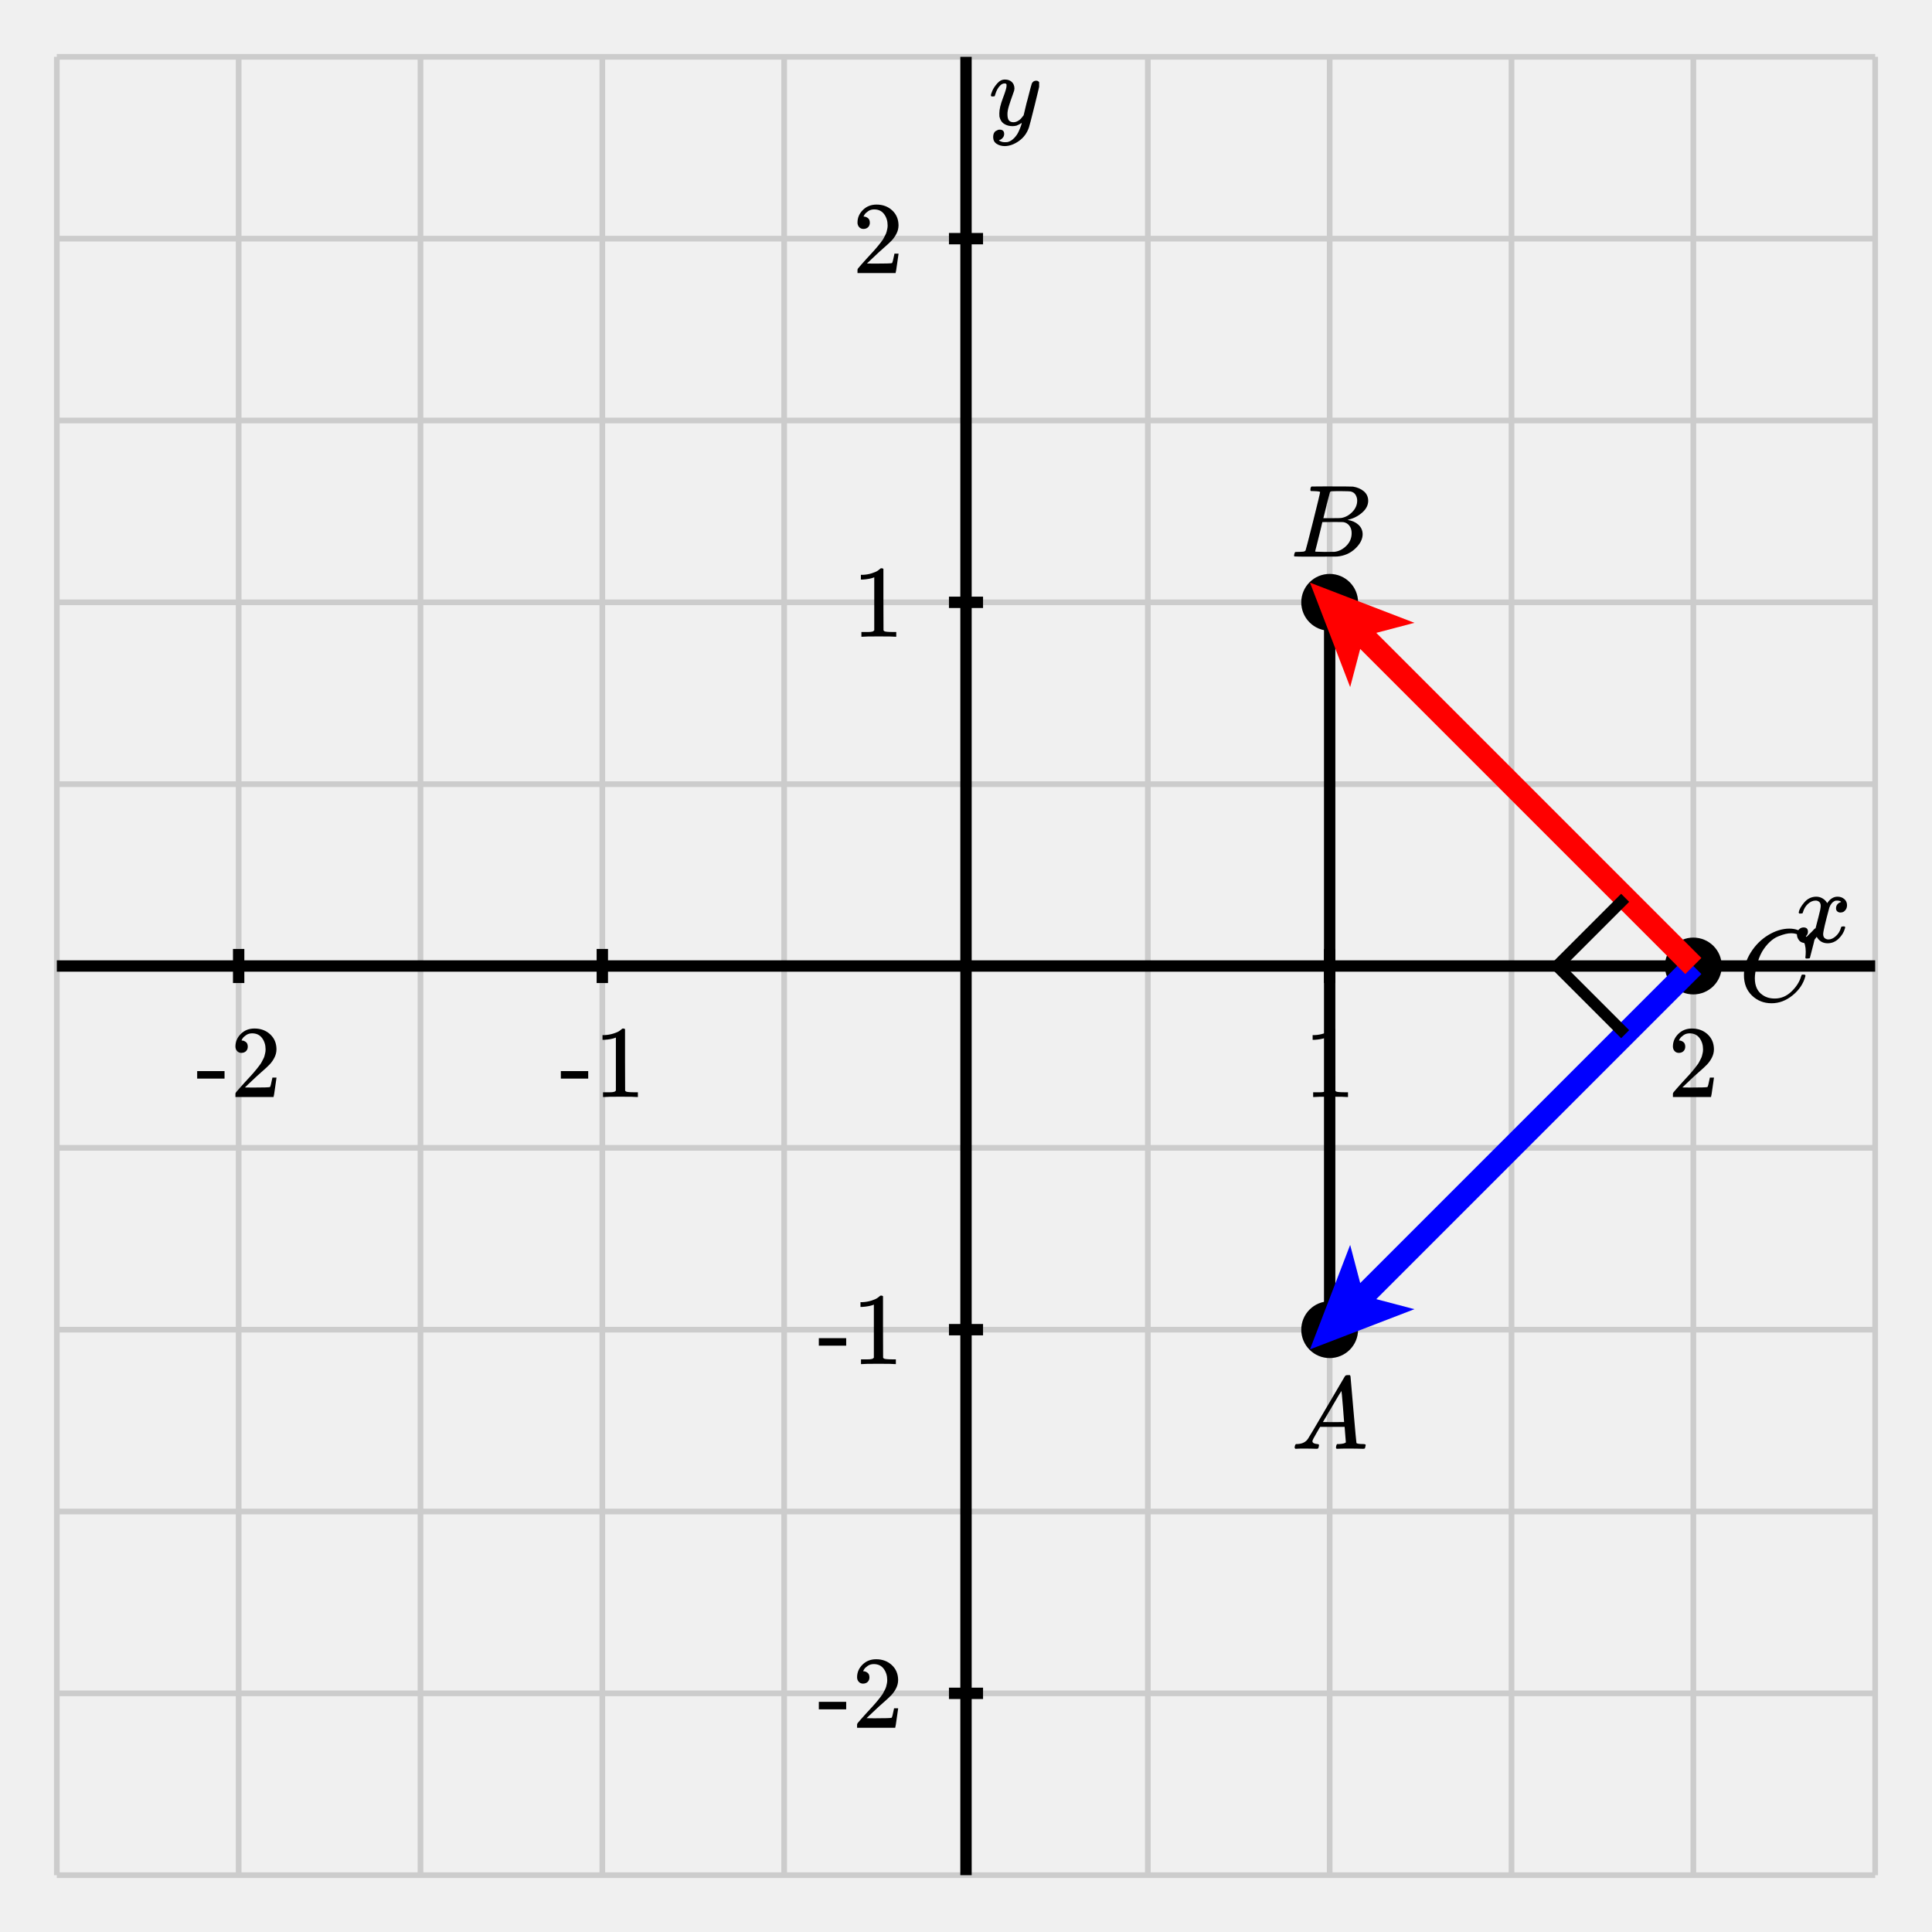
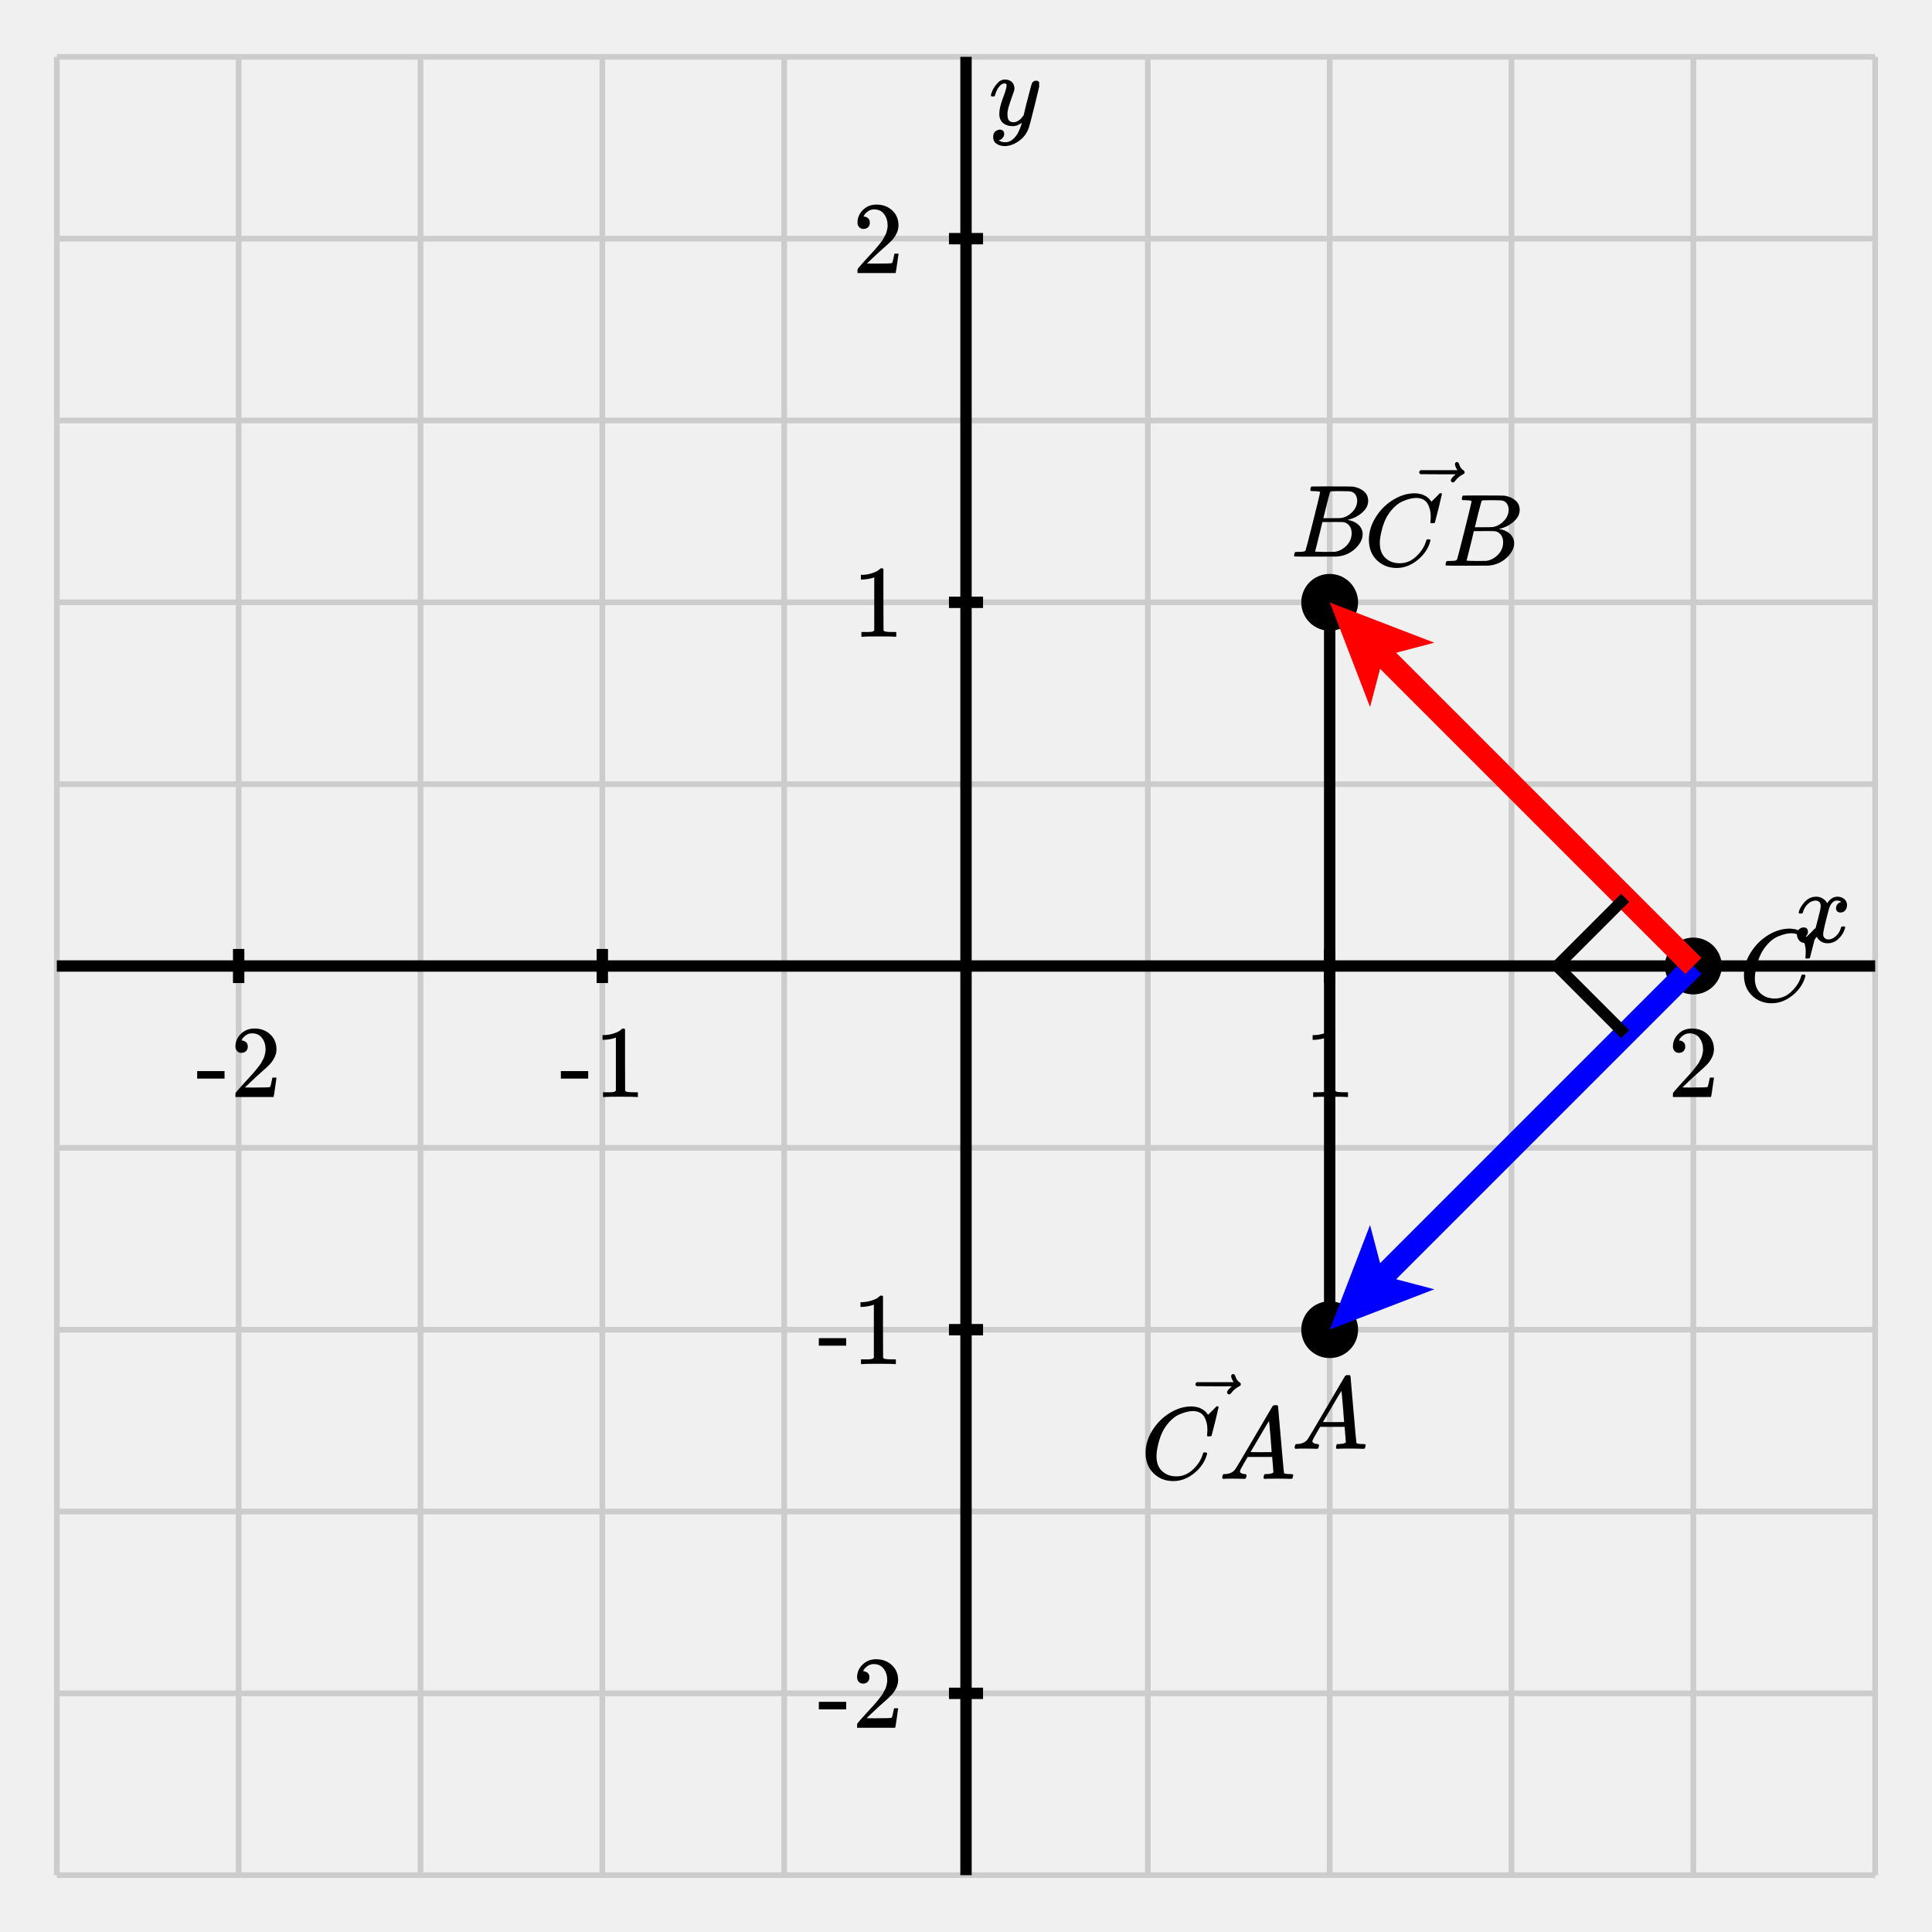
<svg xmlns="http://www.w3.org/2000/svg" xmlns:xlink="http://www.w3.org/1999/xlink" id="prefigure-right-triangle-figure" width="340" height="340" viewBox="0 0 340 340">
  <defs>
-     <clipPath id="prefigure-right-triangle-clipPath-0">
+     <clipPath id="prefigure-right-triangle-__clipPath-0">
      <rect x="10.0" y="10.0" width="320.0" height="320.0" />
    </clipPath>
-     <clipPath id="prefigure-right-triangle-clipPath-1">
+     <clipPath id="prefigure-right-triangle-__clipPath-1">
      <rect x="10.0" y="10.0" width="320.0" height="320.0" />
    </clipPath>
    <marker id="prefigure-right-triangle-arrow-head-end-4_None_24_60-blue" markerWidth="18.0" markerHeight="16.0" markerUnits="userSpaceOnUse" orient="auto-start-reverse" refX="13.1" refY="8.0">
      <path d="M 18.0 8.0L 0.0 16.0L 3.5 10.0L 3.5 6.0L 0.0 0.0Z" fill="blue" stroke="none" />
    </marker>
    <marker id="prefigure-right-triangle-arrow-head-end-4_None_24_60-blue-outline" markerWidth="22.0" markerHeight="20.0" markerUnits="userSpaceOnUse" orient="auto-start-reverse" refX="15.1" refY="10.0">
      <path d="M 20.8 11.8 L 2.8 19.8 A 2 2 0 0 1 0.0 18.0 L 0.0 2.0 A 2 2 0 0 1 2.8 0.2 L 20.8 8.2 A 2 2 0 0 1 20.8 11.8 Z" fill="white" stroke="none" />
    </marker>
    <marker id="prefigure-right-triangle-arrow-head-end-4_None_24_60-red" markerWidth="18.0" markerHeight="16.0" markerUnits="userSpaceOnUse" orient="auto-start-reverse" refX="13.1" refY="8.0">
      <path d="M 18.0 8.0L 0.0 16.0L 3.5 10.0L 3.5 6.0L 0.0 0.0Z" fill="red" stroke="none" />
    </marker>
    <marker id="prefigure-right-triangle-arrow-head-end-4_None_24_60-red-outline" markerWidth="22.0" markerHeight="20.0" markerUnits="userSpaceOnUse" orient="auto-start-reverse" refX="15.1" refY="10.0">
      <path d="M 20.8 11.8 L 2.8 19.8 A 2 2 0 0 1 0.0 18.0 L 0.0 2.0 A 2 2 0 0 1 2.8 0.2 L 20.8 8.2 A 2 2 0 0 1 20.8 11.8 Z" fill="white" stroke="none" />
    </marker>
  </defs>
  <g id="prefigure-right-triangle-grid">
    <g id="prefigure-right-triangle-grid" stroke="#ccc" stroke-width="1">
      <line x1="10.0" y1="330.0" x2="10.0" y2="10.0" />
      <line x1="42.0" y1="330.0" x2="42.0" y2="10.0" />
      <line x1="74.0" y1="330.0" x2="74.0" y2="10.0" />
      <line x1="106.0" y1="330.0" x2="106.0" y2="10.0" />
      <line x1="138.0" y1="330.0" x2="138.0" y2="10.0" />
      <line x1="170.0" y1="330.0" x2="170.0" y2="10.0" />
      <line x1="202.0" y1="330.0" x2="202.0" y2="10.0" />
      <line x1="234.0" y1="330.0" x2="234.0" y2="10.0" />
      <line x1="266.0" y1="330.0" x2="266.0" y2="10.0" />
      <line x1="298.0" y1="330.0" x2="298.0" y2="10.0" />
      <line x1="330.0" y1="330.0" x2="330.0" y2="10.0" />
      <line x1="10.0" y1="330.0" x2="330.0" y2="330.0" />
      <line x1="10.0" y1="298.0" x2="330.0" y2="298.0" />
      <line x1="10.0" y1="266.0" x2="330.0" y2="266.0" />
      <line x1="10.0" y1="234.0" x2="330.0" y2="234.0" />
      <line x1="10.0" y1="202.0" x2="330.0" y2="202.0" />
      <line x1="10.0" y1="170.0" x2="330.0" y2="170.0" />
      <line x1="10.0" y1="138.0" x2="330.0" y2="138.0" />
      <line x1="10.0" y1="106.0" x2="330.0" y2="106.0" />
      <line x1="10.0" y1="74.0" x2="330.0" y2="74.0" />
      <line x1="10.0" y1="42.0" x2="330.0" y2="42.0" />
      <line x1="10.0" y1="10.0" x2="330.0" y2="10.0" />
    </g>
    <g id="prefigure-right-triangle-axes" stroke="black" stroke-width="2">
-       <line id="prefigure-right-triangle-line-22" x1="10.0" y1="170.0" x2="330.0" y2="170.0" stroke="black" stroke-width="2" />
+       <line id="prefigure-right-triangle-__line-22" x1="10.0" y1="170.0" x2="330.0" y2="170.0" stroke="black" stroke-width="2" />
      <g>
-         <line id="prefigure-right-triangle-line-23" x1="42.0" y1="173.0" x2="42.0" y2="167.0" />
-         <line id="prefigure-right-triangle-line-24" x1="106.0" y1="173.0" x2="106.0" y2="167.0" />
-         <line id="prefigure-right-triangle-line-25" x1="234.0" y1="173.0" x2="234.0" y2="167.0" />
-         <line id="prefigure-right-triangle-line-26" x1="298.0" y1="173.0" x2="298.0" y2="167.0" />
-       </g>
-       <line id="prefigure-right-triangle-line-27" x1="170.0" y1="330.0" x2="170.0" y2="10.0" stroke="black" stroke-width="2" />
+         <line id="prefigure-right-triangle-__line-23" x1="42.0" y1="173.0" x2="42.0" y2="167.0" />
+         <line id="prefigure-right-triangle-__line-24" x1="106.0" y1="173.0" x2="106.0" y2="167.0" />
+         <line id="prefigure-right-triangle-__line-25" x1="234.0" y1="173.0" x2="234.0" y2="167.0" />
+         <line id="prefigure-right-triangle-__line-26" x1="298.0" y1="173.0" x2="298.0" y2="167.0" />
+       </g>
+       <line id="prefigure-right-triangle-__line-27" x1="170.0" y1="330.0" x2="170.0" y2="10.0" stroke="black" stroke-width="2" />
      <g>
-         <line id="prefigure-right-triangle-line-28" x1="167.0" y1="298.0" x2="173.0" y2="298.0" />
-         <line id="prefigure-right-triangle-line-29" x1="167.0" y1="234.0" x2="173.0" y2="234.0" />
-         <line id="prefigure-right-triangle-line-30" x1="167.0" y1="106.0" x2="173.0" y2="106.0" />
-         <line id="prefigure-right-triangle-line-31" x1="167.0" y1="42.0" x2="173.0" y2="42.0" />
-       </g>
-     </g>
-     <g id="prefigure-right-triangle-label-0" transform="translate(326.0,166.0) translate(-10.4,-8.2)">
-       <g id="prefigure-right-triangle-g-3">
+         <line id="prefigure-right-triangle-__line-28" x1="167.0" y1="298.0" x2="173.0" y2="298.0" />
+         <line id="prefigure-right-triangle-__line-29" x1="167.0" y1="234.0" x2="173.0" y2="234.0" />
+         <line id="prefigure-right-triangle-__line-30" x1="167.0" y1="106.0" x2="173.0" y2="106.0" />
+         <line id="prefigure-right-triangle-__line-31" x1="167.0" y1="42.0" x2="173.0" y2="42.0" />
+       </g>
+     </g>
+     <g id="prefigure-right-triangle-__label-0" transform="translate(326.0,166.0) translate(-10.4,-8.2)">
+       <g id="prefigure-right-triangle-__g-3">
        <svg style="vertical-align: -0.200px" width="10.352px" height="8.200px" role="img" focusable="false" viewBox="0 -442 572 453" x="0.0" y="0.0">
          <defs>
            <path id="prefigure-right-triangle-MJX-2-TEX-I-1D465" d="M52 289Q59 331 106 386T222 442Q257 442 286 424T329 379Q371 442 430 442Q467 442 494 420T522 361Q522 332 508 314T481 292T458 288Q439 288 427 299T415 328Q415 374 465 391Q454 404 425 404Q412 404 406 402Q368 386 350 336Q290 115 290 78Q290 50 306 38T341 26Q378 26 414 59T463 140Q466 150 469 151T485 153H489Q504 153 504 145Q504 144 502 134Q486 77 440 33T333 -11Q263 -11 227 52Q186 -10 133 -10H127Q78 -10 57 16T35 71Q35 103 54 123T99 143Q142 143 142 101Q142 81 130 66T107 46T94 41L91 40Q91 39 97 36T113 29T132 26Q168 26 194 71Q203 87 217 139T245 247T261 313Q266 340 266 352Q266 380 251 392T217 404Q177 404 142 372T93 290Q91 281 88 280T72 278H58Q52 284 52 289Z" />
          </defs>
          <g stroke="currentColor" fill="currentColor" stroke-width="0" transform="scale(1,-1)">
            <g data-mml-node="math">
              <g data-mml-node="mi" data-semantic-type="identifier" data-semantic-role="latinletter" data-semantic-font="italic" data-semantic-annotation="clearspeak:simple" data-semantic-id="0" data-semantic-speech="x">
                <use data-c="1D465" xlink:href="#prefigure-right-triangle-MJX-2-TEX-I-1D465" />
              </g>
            </g>
          </g>
        </svg>
      </g>
    </g>
-     <g id="prefigure-right-triangle-label-1" transform="translate(174.0,14.0) translate(0.0,-0.0)">
-       <g id="prefigure-right-triangle-g-4">
+     <g id="prefigure-right-triangle-__label-1" transform="translate(174.0,14.0) translate(0.0,-0.0)">
+       <g id="prefigure-right-triangle-__g-4">
        <svg style="vertical-align: -3.712px" width="8.872px" height="11.712px" role="img" focusable="false" viewBox="0 -442 490 647" x="0.0" y="0.0">
          <defs>
            <path id="prefigure-right-triangle-MJX-3-TEX-I-1D466" d="M21 287Q21 301 36 335T84 406T158 442Q199 442 224 419T250 355Q248 336 247 334Q247 331 231 288T198 191T182 105Q182 62 196 45T238 27Q261 27 281 38T312 61T339 94Q339 95 344 114T358 173T377 247Q415 397 419 404Q432 431 462 431Q475 431 483 424T494 412T496 403Q496 390 447 193T391 -23Q363 -106 294 -155T156 -205Q111 -205 77 -183T43 -117Q43 -95 50 -80T69 -58T89 -48T106 -45Q150 -45 150 -87Q150 -107 138 -122T115 -142T102 -147L99 -148Q101 -153 118 -160T152 -167H160Q177 -167 186 -165Q219 -156 247 -127T290 -65T313 -9T321 21L315 17Q309 13 296 6T270 -6Q250 -11 231 -11Q185 -11 150 11T104 82Q103 89 103 113Q103 170 138 262T173 379Q173 380 173 381Q173 390 173 393T169 400T158 404H154Q131 404 112 385T82 344T65 302T57 280Q55 278 41 278H27Q21 284 21 287Z" />
          </defs>
          <g stroke="currentColor" fill="currentColor" stroke-width="0" transform="scale(1,-1)">
            <g data-mml-node="math">
              <g data-mml-node="mi" data-semantic-type="identifier" data-semantic-role="latinletter" data-semantic-font="italic" data-semantic-annotation="clearspeak:simple" data-semantic-id="0" data-semantic-speech="y">
                <use data-c="1D466" xlink:href="#prefigure-right-triangle-MJX-3-TEX-I-1D466" />
              </g>
            </g>
          </g>
        </svg>
      </g>
    </g>
-     <g id="prefigure-right-triangle-label-2" transform="translate(42.0,181.0) translate(-7.5,-0.0)">
-       <g id="prefigure-right-triangle-g-5">
+     <g id="prefigure-right-triangle-__label-2" transform="translate(42.0,181.0) translate(-7.5,-0.0)">
+       <g id="prefigure-right-triangle-__g-5">
        <svg style="vertical-align: 0.000px" width="15.080px" height="12.056px" role="img" focusable="false" viewBox="0 -666 833 666" x="0.0" y="0.0">
          <defs>
            <path id="prefigure-right-triangle-MJX-4-TEX-N-2D" d="M11 179V252H277V179H11Z" />
            <path id="prefigure-right-triangle-MJX-4-TEX-N-32" d="M109 429Q82 429 66 447T50 491Q50 562 103 614T235 666Q326 666 387 610T449 465Q449 422 429 383T381 315T301 241Q265 210 201 149L142 93L218 92Q375 92 385 97Q392 99 409 186V189H449V186Q448 183 436 95T421 3V0H50V19V31Q50 38 56 46T86 81Q115 113 136 137Q145 147 170 174T204 211T233 244T261 278T284 308T305 340T320 369T333 401T340 431T343 464Q343 527 309 573T212 619Q179 619 154 602T119 569T109 550Q109 549 114 549Q132 549 151 535T170 489Q170 464 154 447T109 429Z" />
          </defs>
          <g stroke="currentColor" fill="currentColor" stroke-width="0" transform="scale(1,-1)">
            <g data-mml-node="math">
              <g data-mml-node="mtext" data-semantic-type="text" data-semantic-role="unknown" data-semantic-font="normal" data-semantic-annotation="clearspeak:unit" data-semantic-id="0" data-semantic-speech="hyphen 2">
                <use data-c="2D" xlink:href="#prefigure-right-triangle-MJX-4-TEX-N-2D" />
                <use data-c="32" xlink:href="#prefigure-right-triangle-MJX-4-TEX-N-32" transform="translate(333,0)" />
              </g>
            </g>
          </g>
        </svg>
      </g>
    </g>
-     <g id="prefigure-right-triangle-label-3" transform="translate(106.0,181.0) translate(-7.5,-0.0)">
-       <g id="prefigure-right-triangle-g-6">
+     <g id="prefigure-right-triangle-__label-3" transform="translate(106.0,181.0) translate(-7.5,-0.0)">
+       <g id="prefigure-right-triangle-__g-6">
        <svg style="vertical-align: 0.000px" width="15.080px" height="12.056px" role="img" focusable="false" viewBox="0 -666 833 666" x="0.0" y="0.0">
          <defs>
            <path id="prefigure-right-triangle-MJX-5-TEX-N-2D" d="M11 179V252H277V179H11Z" />
            <path id="prefigure-right-triangle-MJX-5-TEX-N-31" d="M213 578L200 573Q186 568 160 563T102 556H83V602H102Q149 604 189 617T245 641T273 663Q275 666 285 666Q294 666 302 660V361L303 61Q310 54 315 52T339 48T401 46H427V0H416Q395 3 257 3Q121 3 100 0H88V46H114Q136 46 152 46T177 47T193 50T201 52T207 57T213 61V578Z" />
          </defs>
          <g stroke="currentColor" fill="currentColor" stroke-width="0" transform="scale(1,-1)">
            <g data-mml-node="math">
              <g data-mml-node="mtext" data-semantic-type="text" data-semantic-role="unknown" data-semantic-font="normal" data-semantic-annotation="clearspeak:unit" data-semantic-id="0" data-semantic-speech="hyphen 1">
                <use data-c="2D" xlink:href="#prefigure-right-triangle-MJX-5-TEX-N-2D" />
                <use data-c="31" xlink:href="#prefigure-right-triangle-MJX-5-TEX-N-31" transform="translate(333,0)" />
              </g>
            </g>
          </g>
        </svg>
      </g>
    </g>
-     <g id="prefigure-right-triangle-label-4" transform="translate(234.0,181.0) translate(-4.5,-0.0)">
-       <g id="prefigure-right-triangle-g-7">
+     <g id="prefigure-right-triangle-__label-4" transform="translate(234.0,181.0) translate(-4.5,-0.0)">
+       <g id="prefigure-right-triangle-__g-7">
        <svg style="vertical-align: 0.000px" width="9.048px" height="12.056px" role="img" focusable="false" viewBox="0 -666 500 666" x="0.0" y="0.0">
          <defs>
            <path id="prefigure-right-triangle-MJX-6-TEX-N-31" d="M213 578L200 573Q186 568 160 563T102 556H83V602H102Q149 604 189 617T245 641T273 663Q275 666 285 666Q294 666 302 660V361L303 61Q310 54 315 52T339 48T401 46H427V0H416Q395 3 257 3Q121 3 100 0H88V46H114Q136 46 152 46T177 47T193 50T201 52T207 57T213 61V578Z" />
          </defs>
          <g stroke="currentColor" fill="currentColor" stroke-width="0" transform="scale(1,-1)">
            <g data-mml-node="math">
              <g data-mml-node="mtext" data-semantic-type="text" data-semantic-role="integer" data-semantic-font="normal" data-semantic-annotation="clearspeak:unit" data-semantic-id="0" data-semantic-speech="1">
                <use data-c="31" xlink:href="#prefigure-right-triangle-MJX-6-TEX-N-31" />
              </g>
            </g>
          </g>
        </svg>
      </g>
    </g>
-     <g id="prefigure-right-triangle-label-5" transform="translate(298.0,181.0) translate(-4.5,-0.0)">
-       <g id="prefigure-right-triangle-g-8">
+     <g id="prefigure-right-triangle-__label-5" transform="translate(298.0,181.0) translate(-4.5,-0.0)">
+       <g id="prefigure-right-triangle-__g-8">
        <svg style="vertical-align: 0.000px" width="9.048px" height="12.056px" role="img" focusable="false" viewBox="0 -666 500 666" x="0.0" y="0.0">
          <defs>
            <path id="prefigure-right-triangle-MJX-7-TEX-N-32" d="M109 429Q82 429 66 447T50 491Q50 562 103 614T235 666Q326 666 387 610T449 465Q449 422 429 383T381 315T301 241Q265 210 201 149L142 93L218 92Q375 92 385 97Q392 99 409 186V189H449V186Q448 183 436 95T421 3V0H50V19V31Q50 38 56 46T86 81Q115 113 136 137Q145 147 170 174T204 211T233 244T261 278T284 308T305 340T320 369T333 401T340 431T343 464Q343 527 309 573T212 619Q179 619 154 602T119 569T109 550Q109 549 114 549Q132 549 151 535T170 489Q170 464 154 447T109 429Z" />
          </defs>
          <g stroke="currentColor" fill="currentColor" stroke-width="0" transform="scale(1,-1)">
            <g data-mml-node="math">
              <g data-mml-node="mtext" data-semantic-type="text" data-semantic-role="integer" data-semantic-font="normal" data-semantic-annotation="clearspeak:unit" data-semantic-id="0" data-semantic-speech="2">
                <use data-c="32" xlink:href="#prefigure-right-triangle-MJX-7-TEX-N-32" />
              </g>
            </g>
          </g>
        </svg>
      </g>
    </g>
-     <g id="prefigure-right-triangle-label-6" transform="translate(159.0,298.0) translate(-15.1,-6.0)">
-       <g id="prefigure-right-triangle-g-9">
+     <g id="prefigure-right-triangle-__label-6" transform="translate(159.0,298.0) translate(-15.1,-6.0)">
+       <g id="prefigure-right-triangle-__g-9">
        <svg style="vertical-align: 0.000px" width="15.080px" height="12.056px" role="img" focusable="false" viewBox="0 -666 833 666" x="0.0" y="0.0">
          <defs>
            <path id="prefigure-right-triangle-MJX-8-TEX-N-2D" d="M11 179V252H277V179H11Z" />
            <path id="prefigure-right-triangle-MJX-8-TEX-N-32" d="M109 429Q82 429 66 447T50 491Q50 562 103 614T235 666Q326 666 387 610T449 465Q449 422 429 383T381 315T301 241Q265 210 201 149L142 93L218 92Q375 92 385 97Q392 99 409 186V189H449V186Q448 183 436 95T421 3V0H50V19V31Q50 38 56 46T86 81Q115 113 136 137Q145 147 170 174T204 211T233 244T261 278T284 308T305 340T320 369T333 401T340 431T343 464Q343 527 309 573T212 619Q179 619 154 602T119 569T109 550Q109 549 114 549Q132 549 151 535T170 489Q170 464 154 447T109 429Z" />
          </defs>
          <g stroke="currentColor" fill="currentColor" stroke-width="0" transform="scale(1,-1)">
            <g data-mml-node="math">
              <g data-mml-node="mtext" data-semantic-type="text" data-semantic-role="unknown" data-semantic-font="normal" data-semantic-annotation="clearspeak:unit" data-semantic-id="0" data-semantic-speech="hyphen 2">
                <use data-c="2D" xlink:href="#prefigure-right-triangle-MJX-8-TEX-N-2D" />
                <use data-c="32" xlink:href="#prefigure-right-triangle-MJX-8-TEX-N-32" transform="translate(333,0)" />
              </g>
            </g>
          </g>
        </svg>
      </g>
    </g>
-     <g id="prefigure-right-triangle-label-7" transform="translate(159.0,234.0) translate(-15.1,-6.0)">
-       <g id="prefigure-right-triangle-g-10">
+     <g id="prefigure-right-triangle-__label-7" transform="translate(159.0,234.0) translate(-15.1,-6.0)">
+       <g id="prefigure-right-triangle-__g-10">
        <svg style="vertical-align: 0.000px" width="15.080px" height="12.056px" role="img" focusable="false" viewBox="0 -666 833 666" x="0.0" y="0.0">
          <defs>
            <path id="prefigure-right-triangle-MJX-9-TEX-N-2D" d="M11 179V252H277V179H11Z" />
            <path id="prefigure-right-triangle-MJX-9-TEX-N-31" d="M213 578L200 573Q186 568 160 563T102 556H83V602H102Q149 604 189 617T245 641T273 663Q275 666 285 666Q294 666 302 660V361L303 61Q310 54 315 52T339 48T401 46H427V0H416Q395 3 257 3Q121 3 100 0H88V46H114Q136 46 152 46T177 47T193 50T201 52T207 57T213 61V578Z" />
          </defs>
          <g stroke="currentColor" fill="currentColor" stroke-width="0" transform="scale(1,-1)">
            <g data-mml-node="math">
              <g data-mml-node="mtext" data-semantic-type="text" data-semantic-role="unknown" data-semantic-font="normal" data-semantic-annotation="clearspeak:unit" data-semantic-id="0" data-semantic-speech="hyphen 1">
                <use data-c="2D" xlink:href="#prefigure-right-triangle-MJX-9-TEX-N-2D" />
                <use data-c="31" xlink:href="#prefigure-right-triangle-MJX-9-TEX-N-31" transform="translate(333,0)" />
              </g>
            </g>
          </g>
        </svg>
      </g>
    </g>
-     <g id="prefigure-right-triangle-label-8" transform="translate(159.0,106.0) translate(-9.0,-6.0)">
-       <g id="prefigure-right-triangle-g-11">
+     <g id="prefigure-right-triangle-__label-8" transform="translate(159.0,106.0) translate(-9.0,-6.0)">
+       <g id="prefigure-right-triangle-__g-11">
        <svg style="vertical-align: 0.000px" width="9.048px" height="12.056px" role="img" focusable="false" viewBox="0 -666 500 666" x="0.0" y="0.0">
          <defs>
            <path id="prefigure-right-triangle-MJX-10-TEX-N-31" d="M213 578L200 573Q186 568 160 563T102 556H83V602H102Q149 604 189 617T245 641T273 663Q275 666 285 666Q294 666 302 660V361L303 61Q310 54 315 52T339 48T401 46H427V0H416Q395 3 257 3Q121 3 100 0H88V46H114Q136 46 152 46T177 47T193 50T201 52T207 57T213 61V578Z" />
          </defs>
          <g stroke="currentColor" fill="currentColor" stroke-width="0" transform="scale(1,-1)">
            <g data-mml-node="math">
              <g data-mml-node="mtext" data-semantic-type="text" data-semantic-role="integer" data-semantic-font="normal" data-semantic-annotation="clearspeak:unit" data-semantic-id="0" data-semantic-speech="1">
                <use data-c="31" xlink:href="#prefigure-right-triangle-MJX-10-TEX-N-31" />
              </g>
            </g>
          </g>
        </svg>
      </g>
    </g>
-     <g id="prefigure-right-triangle-label-9" transform="translate(159.0,42.0) translate(-9.0,-6.0)">
-       <g id="prefigure-right-triangle-g-12">
+     <g id="prefigure-right-triangle-__label-9" transform="translate(159.0,42.0) translate(-9.0,-6.0)">
+       <g id="prefigure-right-triangle-__g-12">
        <svg style="vertical-align: 0.000px" width="9.048px" height="12.056px" role="img" focusable="false" viewBox="0 -666 500 666" x="0.0" y="0.0">
          <defs>
            <path id="prefigure-right-triangle-MJX-11-TEX-N-32" d="M109 429Q82 429 66 447T50 491Q50 562 103 614T235 666Q326 666 387 610T449 465Q449 422 429 383T381 315T301 241Q265 210 201 149L142 93L218 92Q375 92 385 97Q392 99 409 186V189H449V186Q448 183 436 95T421 3V0H50V19V31Q50 38 56 46T86 81Q115 113 136 137Q145 147 170 174T204 211T233 244T261 278T284 308T305 340T320 369T333 401T340 431T343 464Q343 527 309 573T212 619Q179 619 154 602T119 569T109 550Q109 549 114 549Q132 549 151 535T170 489Q170 464 154 447T109 429Z" />
          </defs>
          <g stroke="currentColor" fill="currentColor" stroke-width="0" transform="scale(1,-1)">
            <g data-mml-node="math">
              <g data-mml-node="mtext" data-semantic-type="text" data-semantic-role="integer" data-semantic-font="normal" data-semantic-annotation="clearspeak:unit" data-semantic-id="0" data-semantic-speech="2">
                <use data-c="32" xlink:href="#prefigure-right-triangle-MJX-11-TEX-N-32" />
              </g>
            </g>
          </g>
        </svg>
      </g>
    </g>
  </g>
  <g id="prefigure-right-triangle-triangle">
-     <path id="prefigure-right-triangle-triangle" d="M 234.0 234.0 L 234.0 106.0 L 298.0 170.0 Z" stroke="black" stroke-width="2" fill="none" clip-path="url(#prefigure-right-triangle-clipPath-1)" />
-     <g id="prefigure-right-triangle-g-0">
+     <path id="prefigure-right-triangle-triangle" d="M 234.0 234.0 L 234.0 106.0 L 298.0 170.0 Z" stroke="black" stroke-width="2" fill="none" clip-path="url(#prefigure-right-triangle-__clipPath-1)" />
+     <g id="prefigure-right-triangle-__g-0">
      <g transform="translate(234.0,242.0) translate(-6.8,-0.0)">
-         <g id="prefigure-right-triangle-g-13">
+         <g id="prefigure-right-triangle-__g-13">
          <svg style="vertical-align: 0.000px" width="13.576px" height="12.960px" role="img" focusable="false" viewBox="0 -716 750 716" x="0.0" y="0.0">
            <defs>
              <path id="prefigure-right-triangle-MJX-12-TEX-I-1D434" d="M208 74Q208 50 254 46Q272 46 272 35Q272 34 270 22Q267 8 264 4T251 0Q249 0 239 0T205 1T141 2Q70 2 50 0H42Q35 7 35 11Q37 38 48 46H62Q132 49 164 96Q170 102 345 401T523 704Q530 716 547 716H555H572Q578 707 578 706L606 383Q634 60 636 57Q641 46 701 46Q726 46 726 36Q726 34 723 22Q720 7 718 4T704 0Q701 0 690 0T651 1T578 2Q484 2 455 0H443Q437 6 437 9T439 27Q443 40 445 43L449 46H469Q523 49 533 63L521 213H283L249 155Q208 86 208 74ZM516 260Q516 271 504 416T490 562L463 519Q447 492 400 412L310 260L413 259Q516 259 516 260Z" />
            </defs>
            <g stroke="currentColor" fill="currentColor" stroke-width="0" transform="scale(1,-1)">
              <g data-mml-node="math">
                <g data-mml-node="mi" data-semantic-type="identifier" data-semantic-role="latinletter" data-semantic-font="italic" data-semantic-annotation="clearspeak:simple" data-semantic-id="0" data-semantic-speech="upper A">
                  <use data-c="1D434" xlink:href="#prefigure-right-triangle-MJX-12-TEX-I-1D434" />
                </g>
              </g>
            </g>
          </svg>
        </g>
      </g>
      <circle cx="234.0" cy="234.0" r="4" stroke="black" stroke-width="2" fill="black" />
    </g>
-     <g id="prefigure-right-triangle-g-1">
+     <g id="prefigure-right-triangle-__g-1">
      <g transform="translate(234.0,98.0) translate(-6.9,-12.4)">
-         <g id="prefigure-right-triangle-g-14">
+         <g id="prefigure-right-triangle-__g-14">
          <svg style="vertical-align: 0.000px" width="13.736px" height="12.360px" role="img" focusable="false" viewBox="0 -683 759 683" x="0.0" y="0.0">
            <defs>
              <path id="prefigure-right-triangle-MJX-13-TEX-I-1D435" d="M231 637Q204 637 199 638T194 649Q194 676 205 682Q206 683 335 683Q594 683 608 681Q671 671 713 636T756 544Q756 480 698 429T565 360L555 357Q619 348 660 311T702 219Q702 146 630 78T453 1Q446 0 242 0Q42 0 39 2Q35 5 35 10Q35 17 37 24Q42 43 47 45Q51 46 62 46H68Q95 46 128 49Q142 52 147 61Q150 65 219 339T288 628Q288 635 231 637ZM649 544Q649 574 634 600T585 634Q578 636 493 637Q473 637 451 637T416 636H403Q388 635 384 626Q382 622 352 506Q352 503 351 500L320 374H401Q482 374 494 376Q554 386 601 434T649 544ZM595 229Q595 273 572 302T512 336Q506 337 429 337Q311 337 310 336Q310 334 293 263T258 122L240 52Q240 48 252 48T333 46Q422 46 429 47Q491 54 543 105T595 229Z" />
            </defs>
            <g stroke="currentColor" fill="currentColor" stroke-width="0" transform="scale(1,-1)">
              <g data-mml-node="math">
                <g data-mml-node="mi" data-semantic-type="identifier" data-semantic-role="latinletter" data-semantic-font="italic" data-semantic-annotation="clearspeak:simple" data-semantic-id="0" data-semantic-speech="upper B">
                  <use data-c="1D435" xlink:href="#prefigure-right-triangle-MJX-13-TEX-I-1D435" />
                </g>
              </g>
            </g>
          </svg>
        </g>
      </g>
      <circle cx="234.0" cy="106.0" r="4" stroke="black" stroke-width="2" fill="black" />
    </g>
-     <g id="prefigure-right-triangle-g-2">
+     <g id="prefigure-right-triangle-__g-2">
      <g transform="translate(306.0,170.0) translate(0.0,-6.6)">
-         <g id="prefigure-right-triangle-g-15">
+         <g id="prefigure-right-triangle-__g-15">
          <svg style="vertical-align: -0.400px" width="13.752px" height="13.160px" role="img" focusable="false" viewBox="0 -705 760 727" x="0.0" y="0.0">
            <defs>
              <path id="prefigure-right-triangle-MJX-14-TEX-I-1D436" d="M50 252Q50 367 117 473T286 641T490 704Q580 704 633 653Q642 643 648 636T656 626L657 623Q660 623 684 649Q691 655 699 663T715 679T725 690L740 705H746Q760 705 760 698Q760 694 728 561Q692 422 692 421Q690 416 687 415T669 413H653Q647 419 647 422Q647 423 648 429T650 449T651 481Q651 552 619 605T510 659Q484 659 454 652T382 628T299 572T226 479Q194 422 175 346T156 222Q156 108 232 58Q280 24 350 24Q441 24 512 92T606 240Q610 253 612 255T628 257Q648 257 648 248Q648 243 647 239Q618 132 523 55T319 -22Q206 -22 128 53T50 252Z" />
            </defs>
            <g stroke="currentColor" fill="currentColor" stroke-width="0" transform="scale(1,-1)">
              <g data-mml-node="math">
                <g data-mml-node="mi" data-semantic-type="identifier" data-semantic-role="latinletter" data-semantic-font="italic" data-semantic-annotation="clearspeak:simple" data-semantic-id="0" data-semantic-speech="upper C">
                  <use data-c="1D436" xlink:href="#prefigure-right-triangle-MJX-14-TEX-I-1D436" />
                </g>
              </g>
            </g>
          </svg>
        </g>
      </g>
      <circle cx="298.0" cy="170.0" r="4" stroke="black" stroke-width="2" fill="black" />
    </g>
  </g>
-   <path id="prefigure-right-triangle-vec-ca" stroke="blue" stroke-width="4" fill="none" d="M 298.0 170.0 L 234.0 234.0" marker-end="url(#prefigure-right-triangle-arrow-head-end-4_None_24_60-blue)" />
-   <path id="prefigure-right-triangle-vec-cb" stroke="red" stroke-width="4" fill="none" d="M 298.0 170.0 L 234.0 106.0" marker-end="url(#prefigure-right-triangle-arrow-head-end-4_None_24_60-red)" />
-   <path id="prefigure-right-triangle-right-angle" d="M 286.0 158.0 L 274.0 170.0 L 286.0 182.0" stroke="black" stroke-width="2" fill="none" />
+   <g id="prefigure-right-triangle-vec-ca">
+     <g transform="translate(228.0,240.0) translate(-27.3,-0.0)">
+       <g id="prefigure-right-triangle-__g-16">
+         <svg style="vertical-align: -0.400px" width="27.328px" height="20.648px" role="img" focusable="false" viewBox="0 -1119 1510 1141" x="0.0" y="0.0">
+           <defs>
+             <path id="prefigure-right-triangle-MJX-15-TEX-I-1D436" d="M50 252Q50 367 117 473T286 641T490 704Q580 704 633 653Q642 643 648 636T656 626L657 623Q660 623 684 649Q691 655 699 663T715 679T725 690L740 705H746Q760 705 760 698Q760 694 728 561Q692 422 692 421Q690 416 687 415T669 413H653Q647 419 647 422Q647 423 648 429T650 449T651 481Q651 552 619 605T510 659Q484 659 454 652T382 628T299 572T226 479Q194 422 175 346T156 222Q156 108 232 58Q280 24 350 24Q441 24 512 92T606 240Q610 253 612 255T628 257Q648 257 648 248Q648 243 647 239Q618 132 523 55T319 -22Q206 -22 128 53T50 252Z" />
+             <path id="prefigure-right-triangle-MJX-15-TEX-N-2062" d="" />
+             <path id="prefigure-right-triangle-MJX-15-TEX-I-1D434" d="M208 74Q208 50 254 46Q272 46 272 35Q272 34 270 22Q267 8 264 4T251 0Q249 0 239 0T205 1T141 2Q70 2 50 0H42Q35 7 35 11Q37 38 48 46H62Q132 49 164 96Q170 102 345 401T523 704Q530 716 547 716H555H572Q578 707 578 706L606 383Q634 60 636 57Q641 46 701 46Q726 46 726 36Q726 34 723 22Q720 7 718 4T704 0Q701 0 690 0T651 1T578 2Q484 2 455 0H443Q437 6 437 9T439 27Q443 40 445 43L449 46H469Q523 49 533 63L521 213H283L249 155Q208 86 208 74ZM516 260Q516 271 504 416T490 562L463 519Q447 492 400 412L310 260L413 259Q516 259 516 260Z" />
+             <path id="prefigure-right-triangle-MJX-15-TEX-N-20D7" d="M377 694Q377 702 382 708T397 714Q404 714 409 709Q414 705 419 690Q429 653 460 633Q471 626 471 615Q471 606 468 603T454 594Q411 572 379 531Q377 529 374 525T369 519T364 517T357 516Q350 516 344 521T337 536Q337 555 384 595H213L42 596Q29 605 29 615Q29 622 42 635H401Q377 673 377 694Z" />
+           </defs>
+           <g stroke="currentColor" fill="currentColor" stroke-width="0" transform="scale(1,-1)">
+             <g data-mml-node="math">
+               <g data-mml-node="TeXAtom" data-mjx-texclass="ORD">
+                 <g data-mml-node="mover" data-semantic-type="overscore" data-semantic-role="implicit" data-semantic-id="5" data-semantic-children="3,4" data-semantic-attributes="texclass:ORD" data-semantic-speech="ModifyingAbove upper C upper A With right arrow">
+                   <g data-mml-node="mrow" data-semantic-type="infixop" data-semantic-role="implicit" data-semantic-annotation="clearspeak:simple;clearspeak:unit" data-semantic-id="3" data-semantic-children="0,1" data-semantic-content="2" data-semantic-parent="5" data-semantic-speech="upper C upper A" data-semantic-prefix="Base">
+                     <g data-mml-node="mi" data-semantic-type="identifier" data-semantic-role="latinletter" data-semantic-font="italic" data-semantic-annotation="clearspeak:simple" data-semantic-id="0" data-semantic-parent="3" data-semantic-speech="upper C">
+                       <use data-c="1D436" xlink:href="#prefigure-right-triangle-MJX-15-TEX-I-1D436" />
+                     </g>
+                     <g data-mml-node="mo" data-semantic-type="operator" data-semantic-role="multiplication" data-semantic-id="2" data-semantic-parent="3" data-semantic-added="true" data-semantic-operator="infixop,⁢" data-semantic-speech="times" transform="translate(760,0)">
+                       <use data-c="2062" xlink:href="#prefigure-right-triangle-MJX-15-TEX-N-2062" />
+                     </g>
+                     <g data-mml-node="mi" data-semantic-type="identifier" data-semantic-role="latinletter" data-semantic-font="italic" data-semantic-annotation="clearspeak:simple" data-semantic-id="1" data-semantic-parent="3" data-semantic-speech="upper A" transform="translate(760,0)">
+                       <use data-c="1D434" xlink:href="#prefigure-right-triangle-MJX-15-TEX-I-1D434" />
+                     </g>
+                   </g>
+                   <g data-mml-node="mo" data-semantic-type="relation" data-semantic-role="overaccent" data-semantic-annotation="accent:arrow" data-semantic-id="4" data-semantic-parent="5" data-semantic-speech="right arrow" data-semantic-prefix="Overscript" transform="translate(755,305) translate(-250 0)">
+                     <use data-c="20D7" xlink:href="#prefigure-right-triangle-MJX-15-TEX-N-20D7" />
+                   </g>
+                 </g>
+               </g>
+             </g>
+           </g>
+         </svg>
+       </g>
+     </g>
+     <path stroke="blue" stroke-width="4" fill="none" marker-end="url(#prefigure-right-triangle-arrow-head-end-4_None_24_60-blue)" d="M 298.0 170.0 L 237.5 230.5" />
+   </g>
+   <g id="prefigure-right-triangle-vec-cb">
+     <g transform="translate(240.0,100.0) translate(0.0,-20.5)">
+       <g id="prefigure-right-triangle-__g-17">
+         <svg style="vertical-align: -0.400px" width="27.496px" height="20.456px" role="img" focusable="false" viewBox="0 -1108 1519 1130" x="0.0" y="0.0">
+           <defs>
+             <path id="prefigure-right-triangle-MJX-16-TEX-I-1D436" d="M50 252Q50 367 117 473T286 641T490 704Q580 704 633 653Q642 643 648 636T656 626L657 623Q660 623 684 649Q691 655 699 663T715 679T725 690L740 705H746Q760 705 760 698Q760 694 728 561Q692 422 692 421Q690 416 687 415T669 413H653Q647 419 647 422Q647 423 648 429T650 449T651 481Q651 552 619 605T510 659Q484 659 454 652T382 628T299 572T226 479Q194 422 175 346T156 222Q156 108 232 58Q280 24 350 24Q441 24 512 92T606 240Q610 253 612 255T628 257Q648 257 648 248Q648 243 647 239Q618 132 523 55T319 -22Q206 -22 128 53T50 252Z" />
+             <path id="prefigure-right-triangle-MJX-16-TEX-N-2062" d="" />
+             <path id="prefigure-right-triangle-MJX-16-TEX-I-1D435" d="M231 637Q204 637 199 638T194 649Q194 676 205 682Q206 683 335 683Q594 683 608 681Q671 671 713 636T756 544Q756 480 698 429T565 360L555 357Q619 348 660 311T702 219Q702 146 630 78T453 1Q446 0 242 0Q42 0 39 2Q35 5 35 10Q35 17 37 24Q42 43 47 45Q51 46 62 46H68Q95 46 128 49Q142 52 147 61Q150 65 219 339T288 628Q288 635 231 637ZM649 544Q649 574 634 600T585 634Q578 636 493 637Q473 637 451 637T416 636H403Q388 635 384 626Q382 622 352 506Q352 503 351 500L320 374H401Q482 374 494 376Q554 386 601 434T649 544ZM595 229Q595 273 572 302T512 336Q506 337 429 337Q311 337 310 336Q310 334 293 263T258 122L240 52Q240 48 252 48T333 46Q422 46 429 47Q491 54 543 105T595 229Z" />
+             <path id="prefigure-right-triangle-MJX-16-TEX-N-20D7" d="M377 694Q377 702 382 708T397 714Q404 714 409 709Q414 705 419 690Q429 653 460 633Q471 626 471 615Q471 606 468 603T454 594Q411 572 379 531Q377 529 374 525T369 519T364 517T357 516Q350 516 344 521T337 536Q337 555 384 595H213L42 596Q29 605 29 615Q29 622 42 635H401Q377 673 377 694Z" />
+           </defs>
+           <g stroke="currentColor" fill="currentColor" stroke-width="0" transform="scale(1,-1)">
+             <g data-mml-node="math">
+               <g data-mml-node="TeXAtom" data-mjx-texclass="ORD">
+                 <g data-mml-node="mover" data-semantic-type="overscore" data-semantic-role="implicit" data-semantic-id="5" data-semantic-children="3,4" data-semantic-attributes="texclass:ORD" data-semantic-speech="ModifyingAbove upper C upper B With right arrow">
+                   <g data-mml-node="mrow" data-semantic-type="infixop" data-semantic-role="implicit" data-semantic-annotation="clearspeak:simple;clearspeak:unit" data-semantic-id="3" data-semantic-children="0,1" data-semantic-content="2" data-semantic-parent="5" data-semantic-speech="upper C upper B" data-semantic-prefix="Base">
+                     <g data-mml-node="mi" data-semantic-type="identifier" data-semantic-role="latinletter" data-semantic-font="italic" data-semantic-annotation="clearspeak:simple" data-semantic-id="0" data-semantic-parent="3" data-semantic-speech="upper C">
+                       <use data-c="1D436" xlink:href="#prefigure-right-triangle-MJX-16-TEX-I-1D436" />
+                     </g>
+                     <g data-mml-node="mo" data-semantic-type="operator" data-semantic-role="multiplication" data-semantic-id="2" data-semantic-parent="3" data-semantic-added="true" data-semantic-operator="infixop,⁢" data-semantic-speech="times" transform="translate(760,0)">
+                       <use data-c="2062" xlink:href="#prefigure-right-triangle-MJX-16-TEX-N-2062" />
+                     </g>
+                     <g data-mml-node="mi" data-semantic-type="identifier" data-semantic-role="latinletter" data-semantic-font="italic" data-semantic-annotation="clearspeak:simple" data-semantic-id="1" data-semantic-parent="3" data-semantic-speech="upper B" transform="translate(760,0)">
+                       <use data-c="1D435" xlink:href="#prefigure-right-triangle-MJX-16-TEX-I-1D435" />
+                     </g>
+                   </g>
+                   <g data-mml-node="mo" data-semantic-type="relation" data-semantic-role="overaccent" data-semantic-annotation="accent:arrow" data-semantic-id="4" data-semantic-parent="5" data-semantic-speech="right arrow" data-semantic-prefix="Overscript" transform="translate(759.5,294) translate(-250 0)">
+                     <use data-c="20D7" xlink:href="#prefigure-right-triangle-MJX-16-TEX-N-20D7" />
+                   </g>
+                 </g>
+               </g>
+             </g>
+           </g>
+         </svg>
+       </g>
+     </g>
+     <path stroke="red" stroke-width="4" fill="none" marker-end="url(#prefigure-right-triangle-arrow-head-end-4_None_24_60-red)" d="M 298.0 170.0 L 237.5 109.5" />
+   </g>
+   <path id="prefigure-right-triangle-right-angle" stroke="black" stroke-width="2" fill="none" d="M 286.0 158.0 L 274.0 170.0 L 286.0 182.0" />
</svg>
